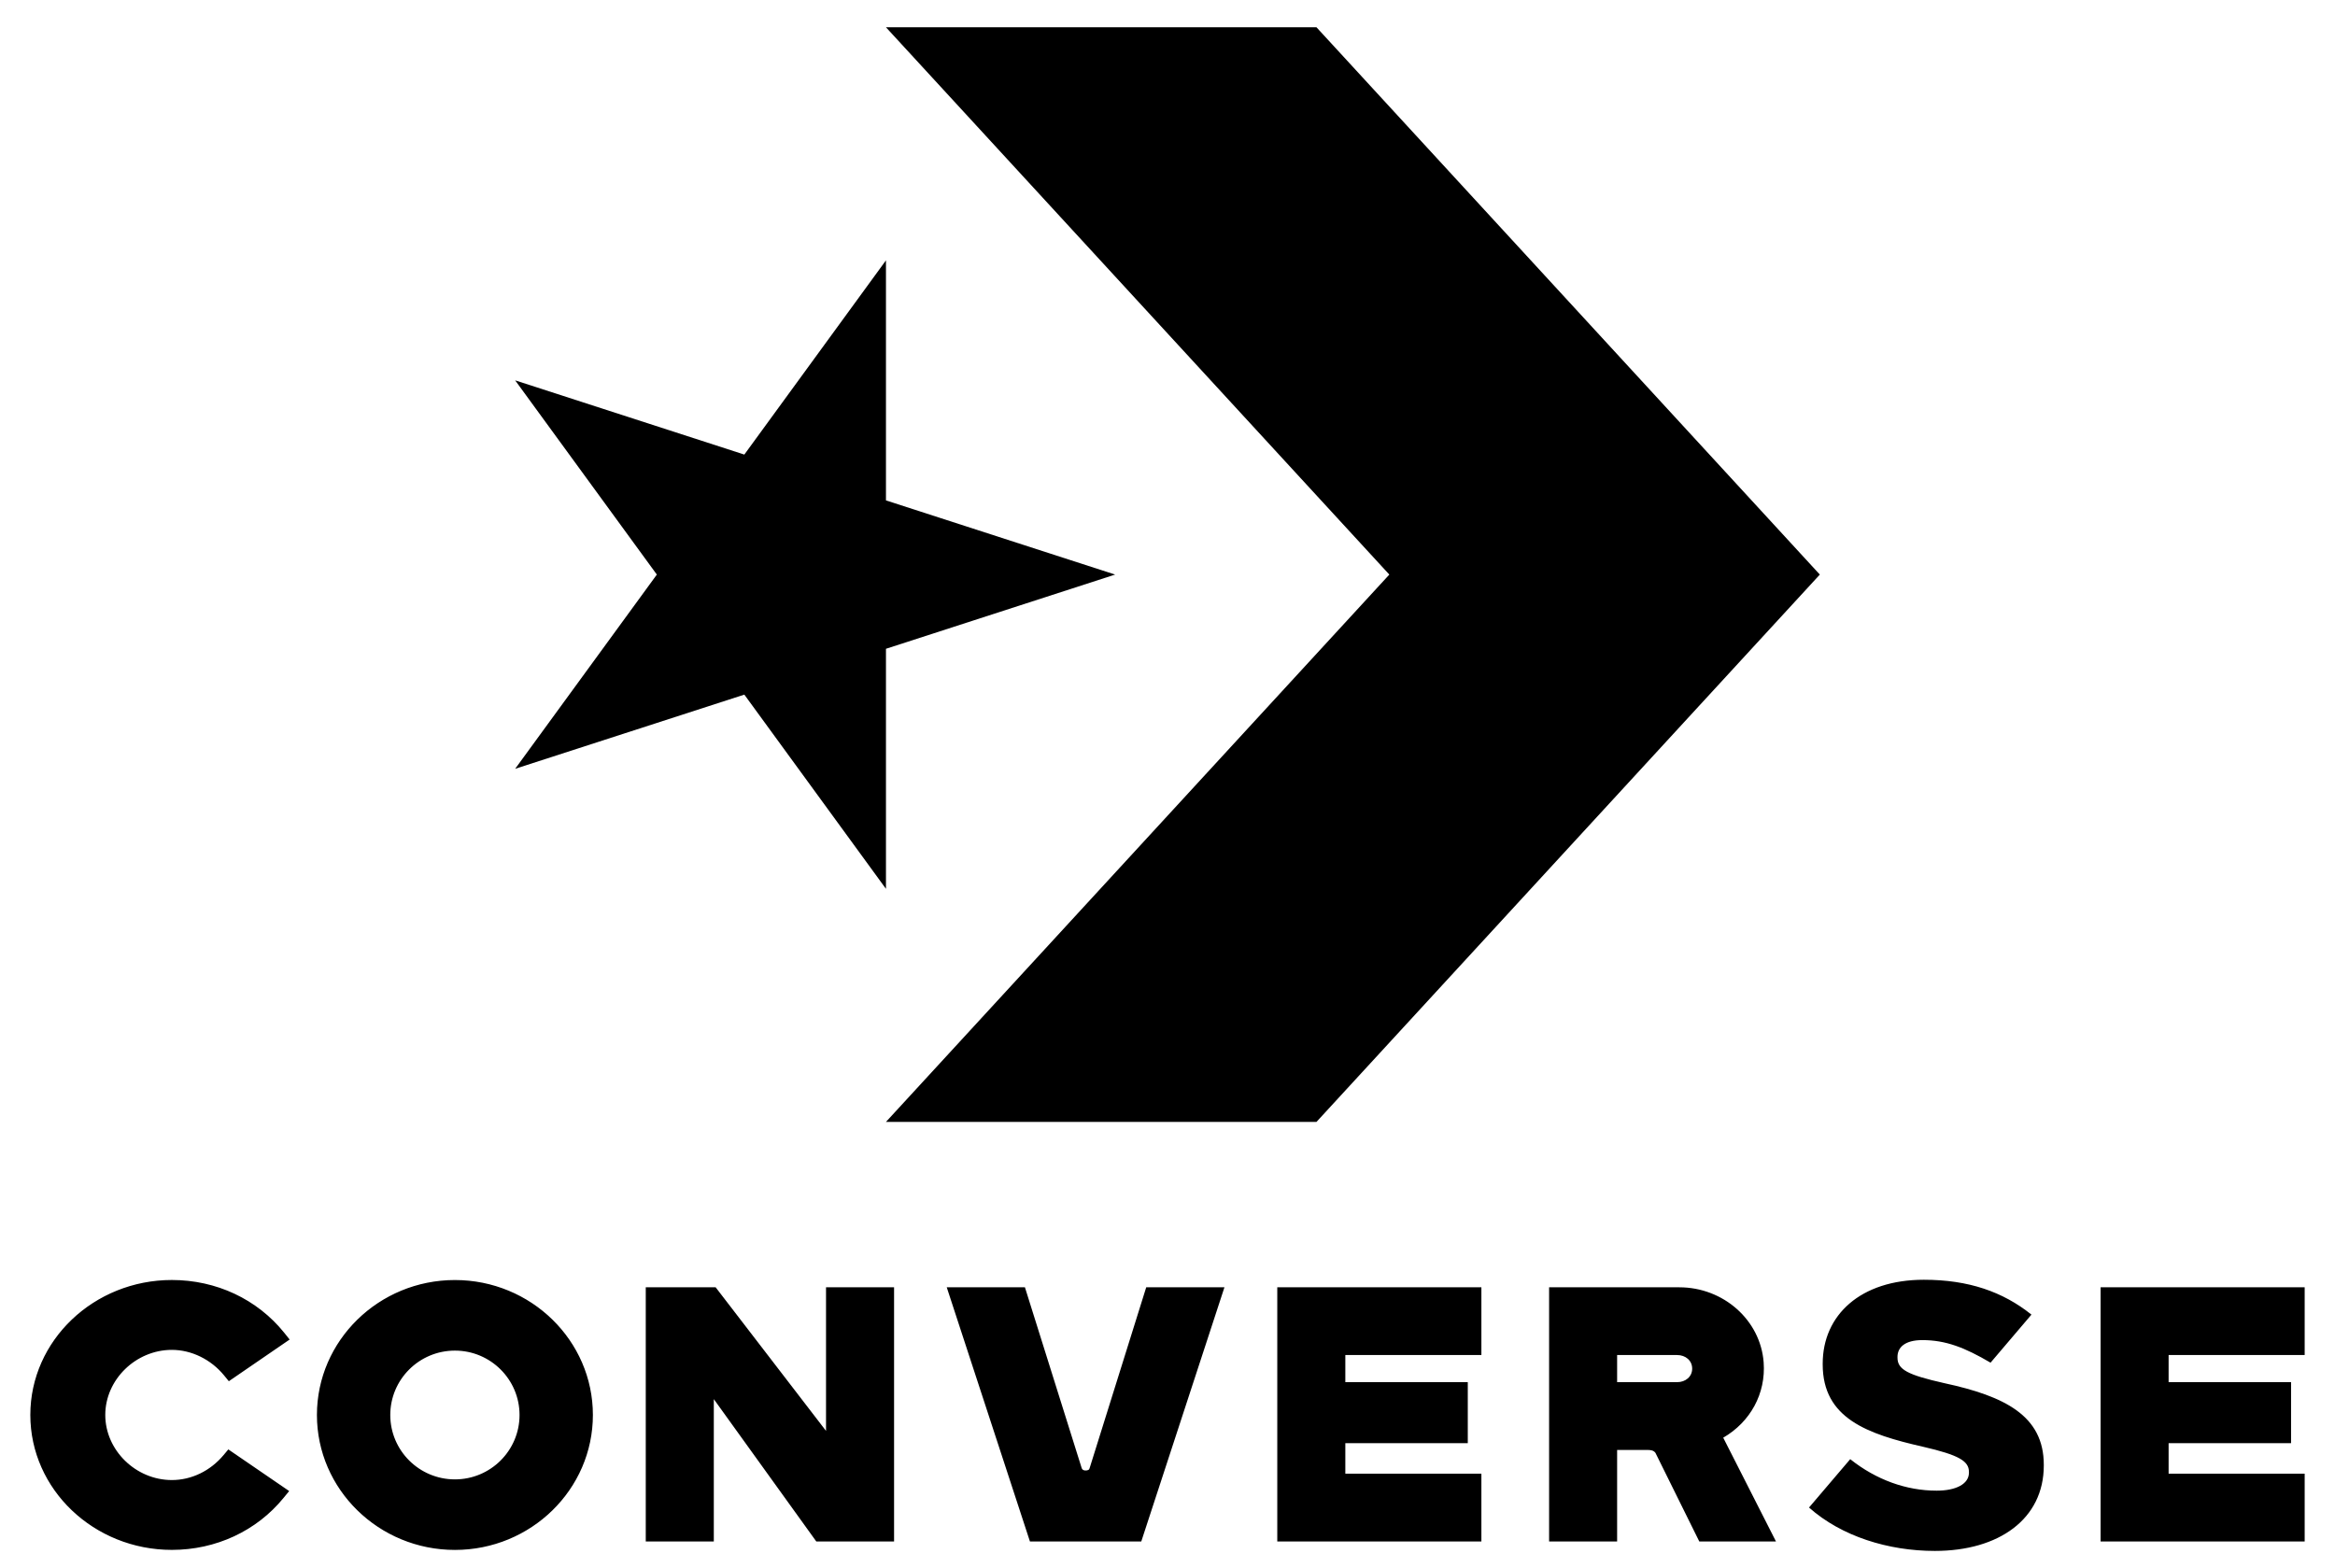
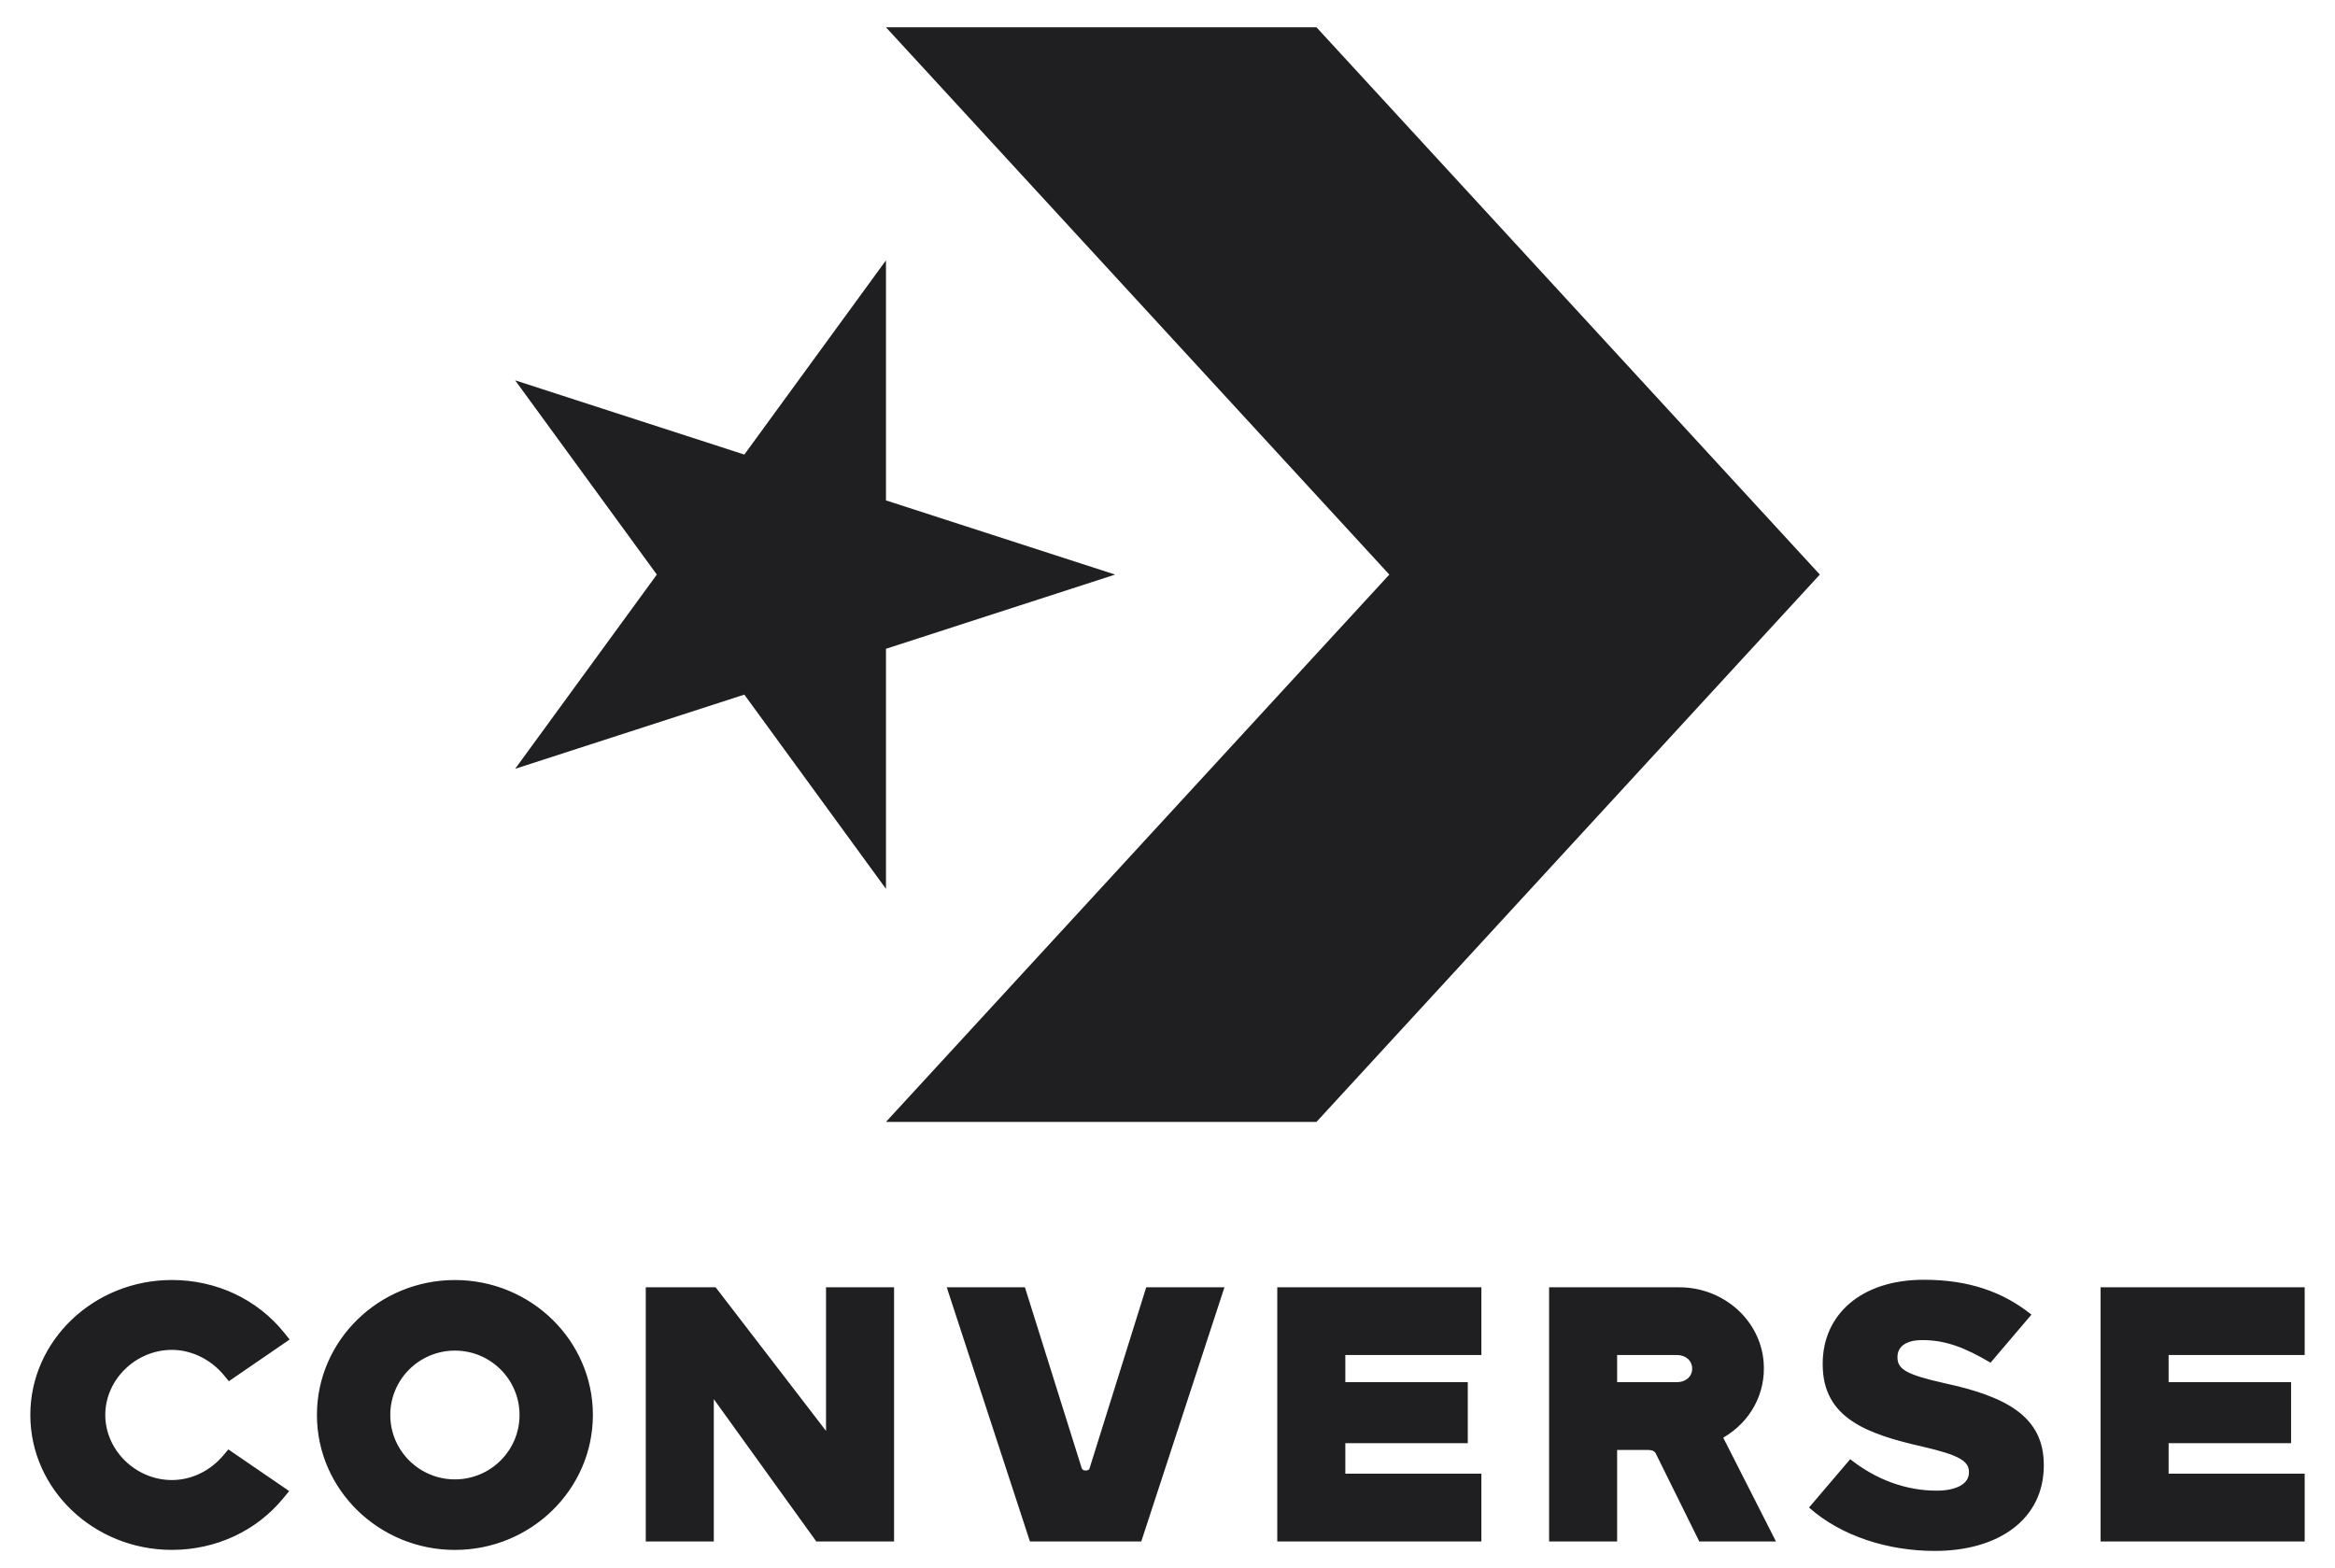
<svg xmlns="http://www.w3.org/2000/svg" width="70" height="47" viewBox="0 0 70 47" fill="none">
  <mask id="mask0_1399_526" style="mask-type:luminance" maskUnits="userSpaceOnUse" x="0" y="0" width="70" height="47">
    <path d="M0.909 0.818H69.091V46.5H0.909V0.818Z" fill="#212121" />
  </mask>
-   <path fill-rule="evenodd" clip-rule="evenodd" d="M41.65 17.227L26.56 33.637H39.466L54.556 17.227L39.466 0.818H26.56L41.65 17.227ZM26.56 15.003L33.43 17.227L26.56 19.452V26.649L22.314 20.826L15.444 23.05L19.691 17.227L15.444 11.404L22.314 13.629L26.56 7.806V15.003ZM38.291 38.596H44.41V40.627H40.331V41.44H44.002V43.27H40.331V44.184H44.41V46.216H38.291V38.596ZM15.575 42.424C15.575 41.359 14.707 40.494 13.638 40.494C12.567 40.494 11.7 41.359 11.7 42.424C11.7 43.49 12.567 44.355 13.638 44.355C14.707 44.355 15.575 43.49 15.575 42.424ZM17.774 42.424C17.774 44.655 15.918 46.47 13.638 46.47C11.356 46.47 9.501 44.655 9.501 42.424C9.501 40.193 11.356 38.378 13.638 38.378C15.918 38.378 17.774 40.193 17.774 42.424ZM61.27 43.917V43.94C61.27 45.546 59.921 46.5 58.004 46.5C56.606 46.5 55.202 46.062 54.232 45.199L55.467 43.749C56.244 44.367 57.145 44.693 58.058 44.693C58.644 44.693 59.026 44.49 59.026 44.154V44.131C59.026 43.806 58.727 43.626 57.656 43.378C55.976 42.996 54.642 42.525 54.642 40.908V40.885C54.642 39.426 55.781 38.37 57.674 38.37C59.015 38.37 60.043 38.729 60.9 39.415L59.674 40.856C58.9 40.401 58.328 40.179 57.63 40.179C57.1 40.179 56.884 40.402 56.884 40.683V40.706C56.884 41.065 57.195 41.223 58.288 41.47C60.103 41.862 61.27 42.447 61.27 43.917ZM62.973 38.596H69.091V40.627H65.012V41.44H68.683V43.27H65.012V44.184H69.091V46.216H62.973V38.596ZM50.729 41.035C50.729 40.789 50.528 40.627 50.278 40.627H48.479V41.44H50.278C50.528 41.44 50.729 41.278 50.729 41.035ZM53.241 46.216H50.942L49.629 43.562C49.577 43.487 49.491 43.473 49.399 43.473H48.479V46.216H46.44V38.596H50.343C51.667 38.596 52.777 39.58 52.872 40.846C52.942 41.785 52.47 42.635 51.66 43.105L53.241 46.216ZM34.362 38.596H36.707L34.214 46.216H30.876L28.382 38.596H30.726L32.425 44.009C32.448 44.083 32.51 44.088 32.544 44.088C32.579 44.088 32.664 44.083 32.664 44.009V44.022L34.362 38.596ZM24.763 38.596H26.803V46.216H24.471L21.399 41.949V46.216H19.359V38.596H21.454L24.763 42.901V38.596ZM3.156 42.423C3.156 43.481 4.07 44.375 5.153 44.375C5.739 44.375 6.304 44.102 6.702 43.627L6.845 43.456L8.669 44.705L8.501 44.91C7.693 45.901 6.473 46.469 5.153 46.469C2.813 46.469 0.909 44.654 0.909 42.423C0.909 40.192 2.813 38.377 5.153 38.377C6.485 38.377 7.711 38.953 8.52 39.958L8.683 40.162L6.86 41.412L6.717 41.237C6.324 40.758 5.74 40.472 5.153 40.472C4.07 40.472 3.156 41.365 3.156 42.423Z" fill="black" />
+   <path fill-rule="evenodd" clip-rule="evenodd" d="M41.65 17.227L26.56 33.637H39.466L54.556 17.227L39.466 0.818H26.56L41.65 17.227ZM26.56 15.003L33.43 17.227L26.56 19.452V26.649L22.314 20.826L15.444 23.05L19.691 17.227L15.444 11.404L22.314 13.629L26.56 7.806V15.003ZM38.291 38.596H44.41V40.627H40.331V41.44H44.002V43.27H40.331V44.184H44.41V46.216H38.291V38.596ZM15.575 42.424C15.575 41.359 14.707 40.494 13.638 40.494C12.567 40.494 11.7 41.359 11.7 42.424C11.7 43.49 12.567 44.355 13.638 44.355C14.707 44.355 15.575 43.49 15.575 42.424ZM17.774 42.424C17.774 44.655 15.918 46.47 13.638 46.47C11.356 46.47 9.501 44.655 9.501 42.424C9.501 40.193 11.356 38.378 13.638 38.378C15.918 38.378 17.774 40.193 17.774 42.424ZM61.27 43.917V43.94C61.27 45.546 59.921 46.5 58.004 46.5C56.606 46.5 55.202 46.062 54.232 45.199L55.467 43.749C56.244 44.367 57.145 44.693 58.058 44.693C58.644 44.693 59.026 44.49 59.026 44.154V44.131C59.026 43.806 58.727 43.626 57.656 43.378C55.976 42.996 54.642 42.525 54.642 40.908V40.885C54.642 39.426 55.781 38.37 57.674 38.37C59.015 38.37 60.043 38.729 60.9 39.415L59.674 40.856C58.9 40.401 58.328 40.179 57.63 40.179C57.1 40.179 56.884 40.402 56.884 40.683V40.706C56.884 41.065 57.195 41.223 58.288 41.47C60.103 41.862 61.27 42.447 61.27 43.917ZM62.973 38.596H69.091V40.627H65.012V41.44H68.683V43.27H65.012V44.184H69.091V46.216H62.973V38.596ZM50.729 41.035C50.729 40.789 50.528 40.627 50.278 40.627H48.479V41.44H50.278C50.528 41.44 50.729 41.278 50.729 41.035ZM53.241 46.216H50.942L49.629 43.562C49.577 43.487 49.491 43.473 49.399 43.473H48.479V46.216H46.44V38.596H50.343C51.667 38.596 52.777 39.58 52.872 40.846C52.942 41.785 52.47 42.635 51.66 43.105L53.241 46.216ZM34.362 38.596H36.707L34.214 46.216H30.876L28.382 38.596H30.726L32.425 44.009C32.448 44.083 32.51 44.088 32.544 44.088C32.579 44.088 32.664 44.083 32.664 44.009V44.022L34.362 38.596ZM24.763 38.596H26.803V46.216H24.471L21.399 41.949V46.216H19.359V38.596H21.454L24.763 42.901V38.596ZM3.156 42.423C3.156 43.481 4.07 44.375 5.153 44.375C5.739 44.375 6.304 44.102 6.702 43.627L6.845 43.456L8.669 44.705L8.501 44.91C7.693 45.901 6.473 46.469 5.153 46.469C2.813 46.469 0.909 44.654 0.909 42.423C0.909 40.192 2.813 38.377 5.153 38.377C6.485 38.377 7.711 38.953 8.52 39.958L8.683 40.162L6.86 41.412L6.717 41.237C6.324 40.758 5.74 40.472 5.153 40.472C4.07 40.472 3.156 41.365 3.156 42.423Z" fill="#1F1F21" />
</svg>
